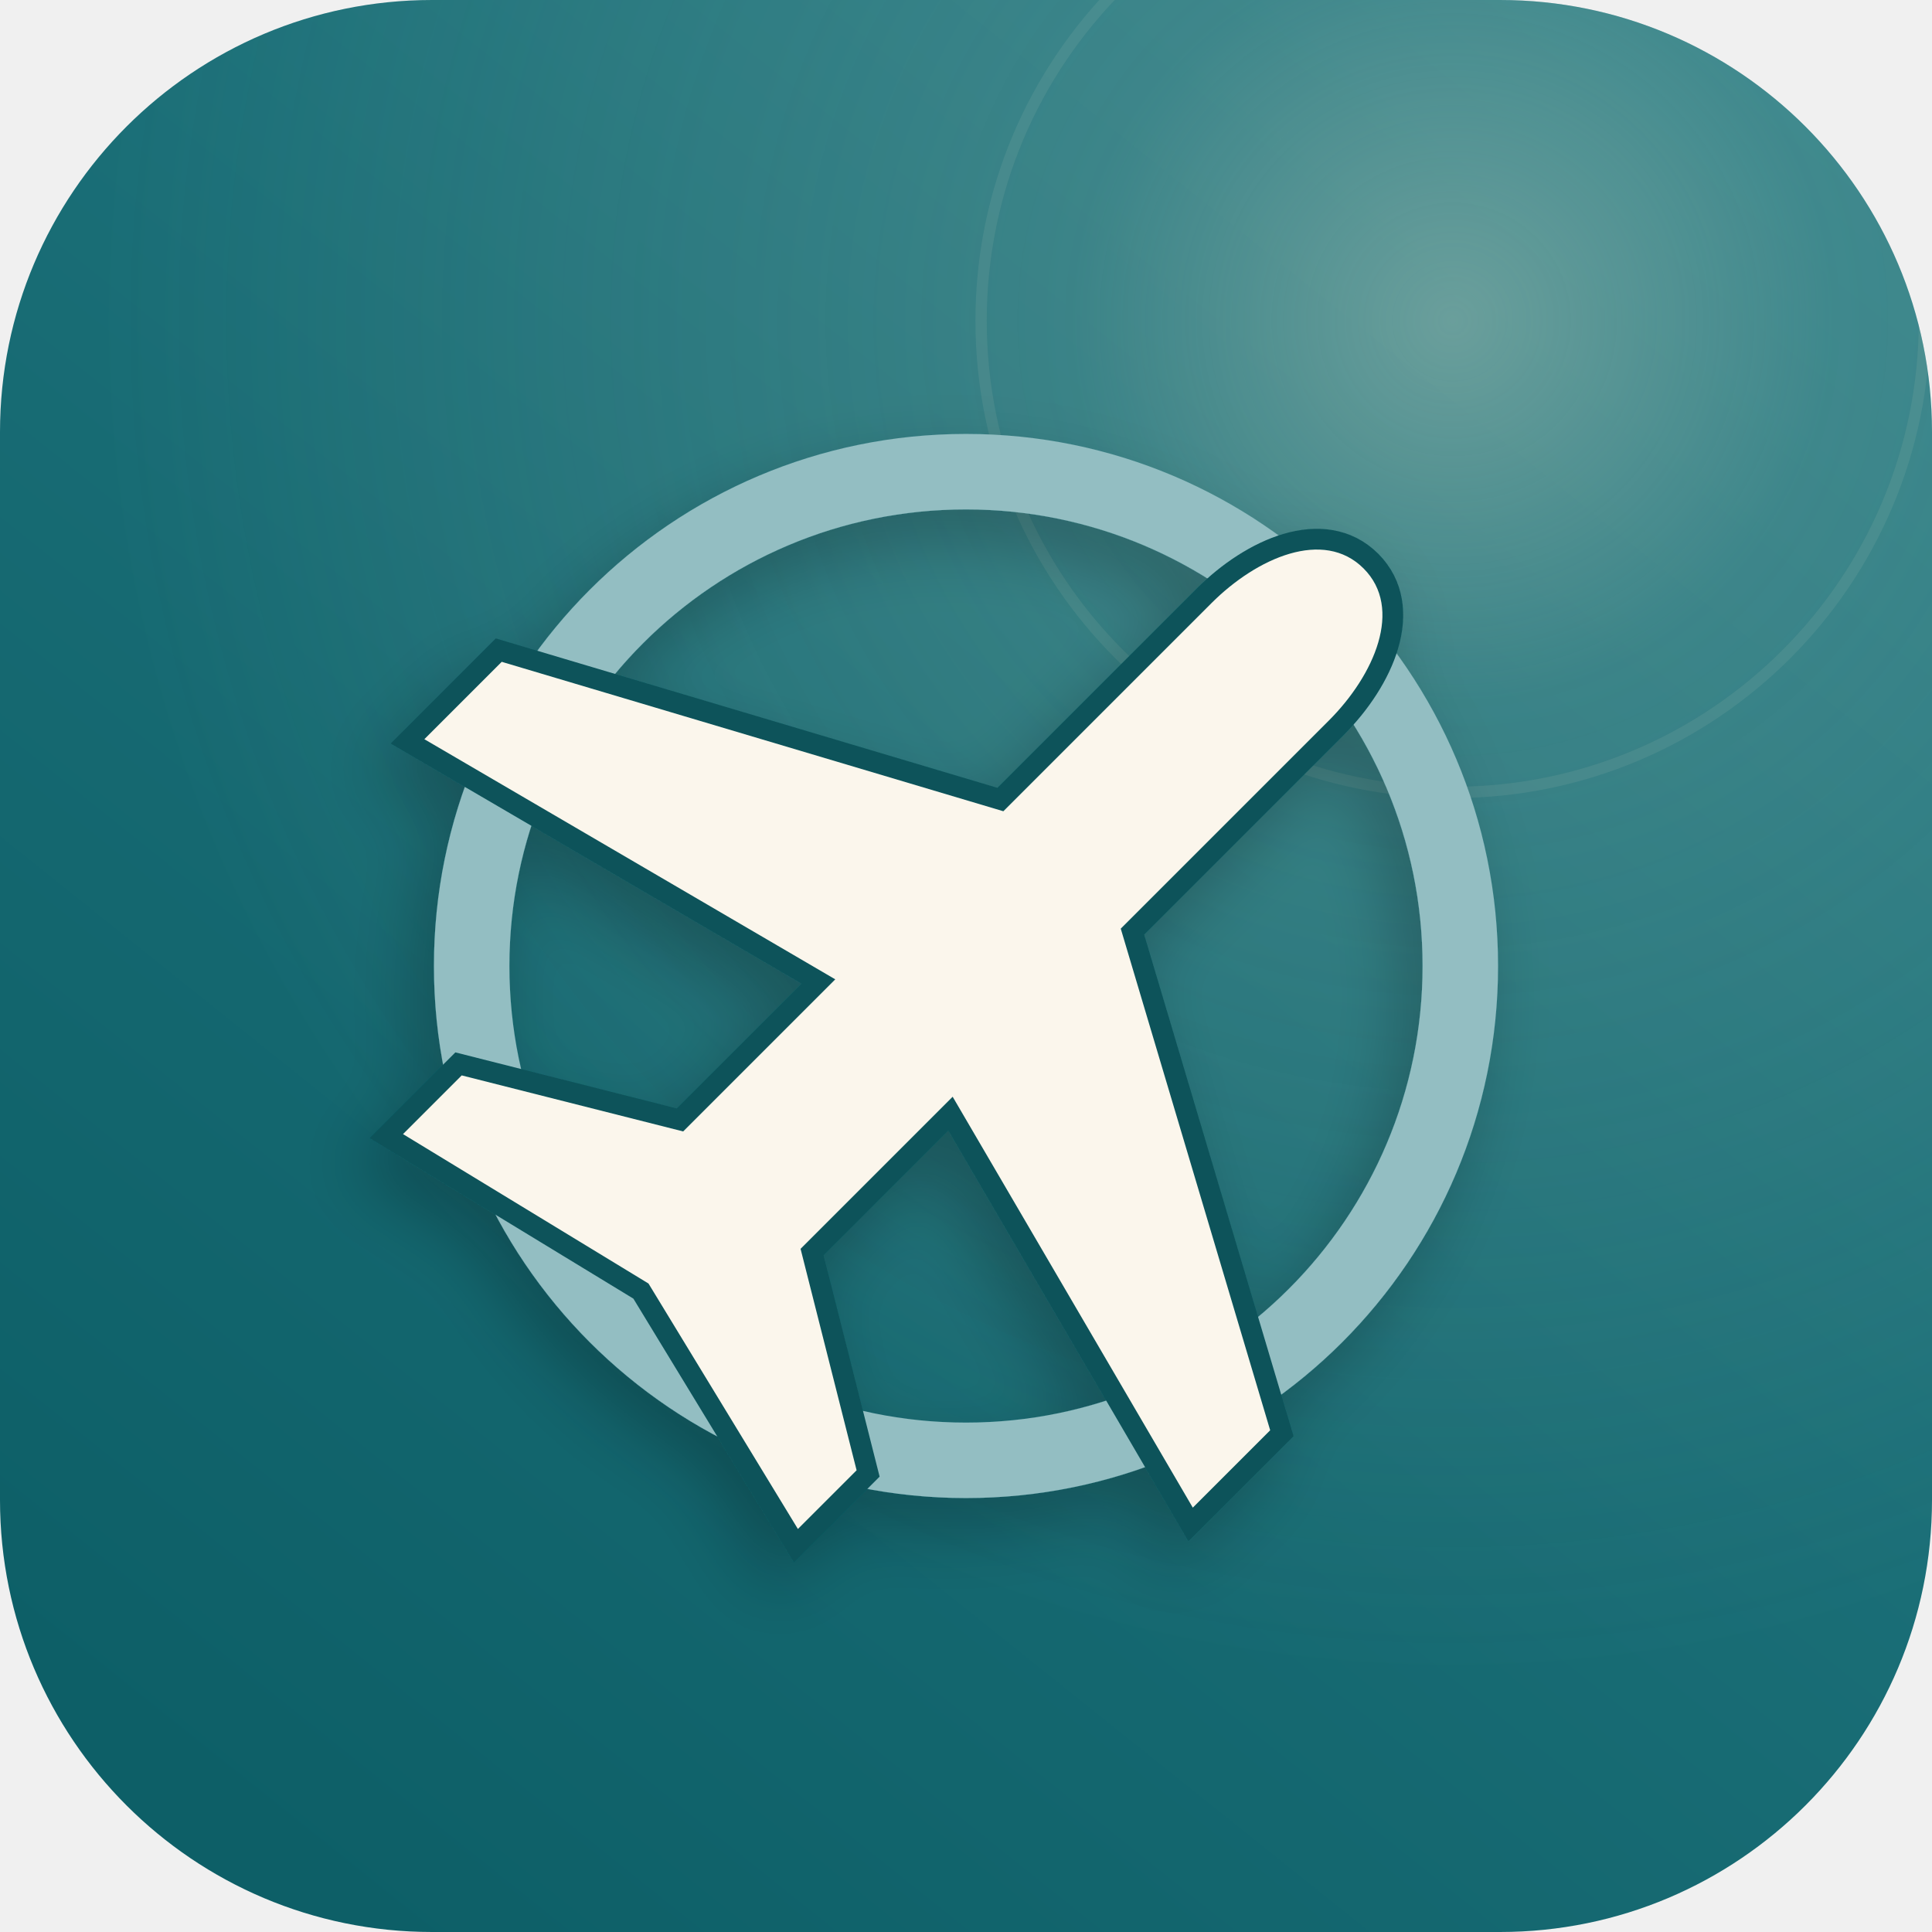
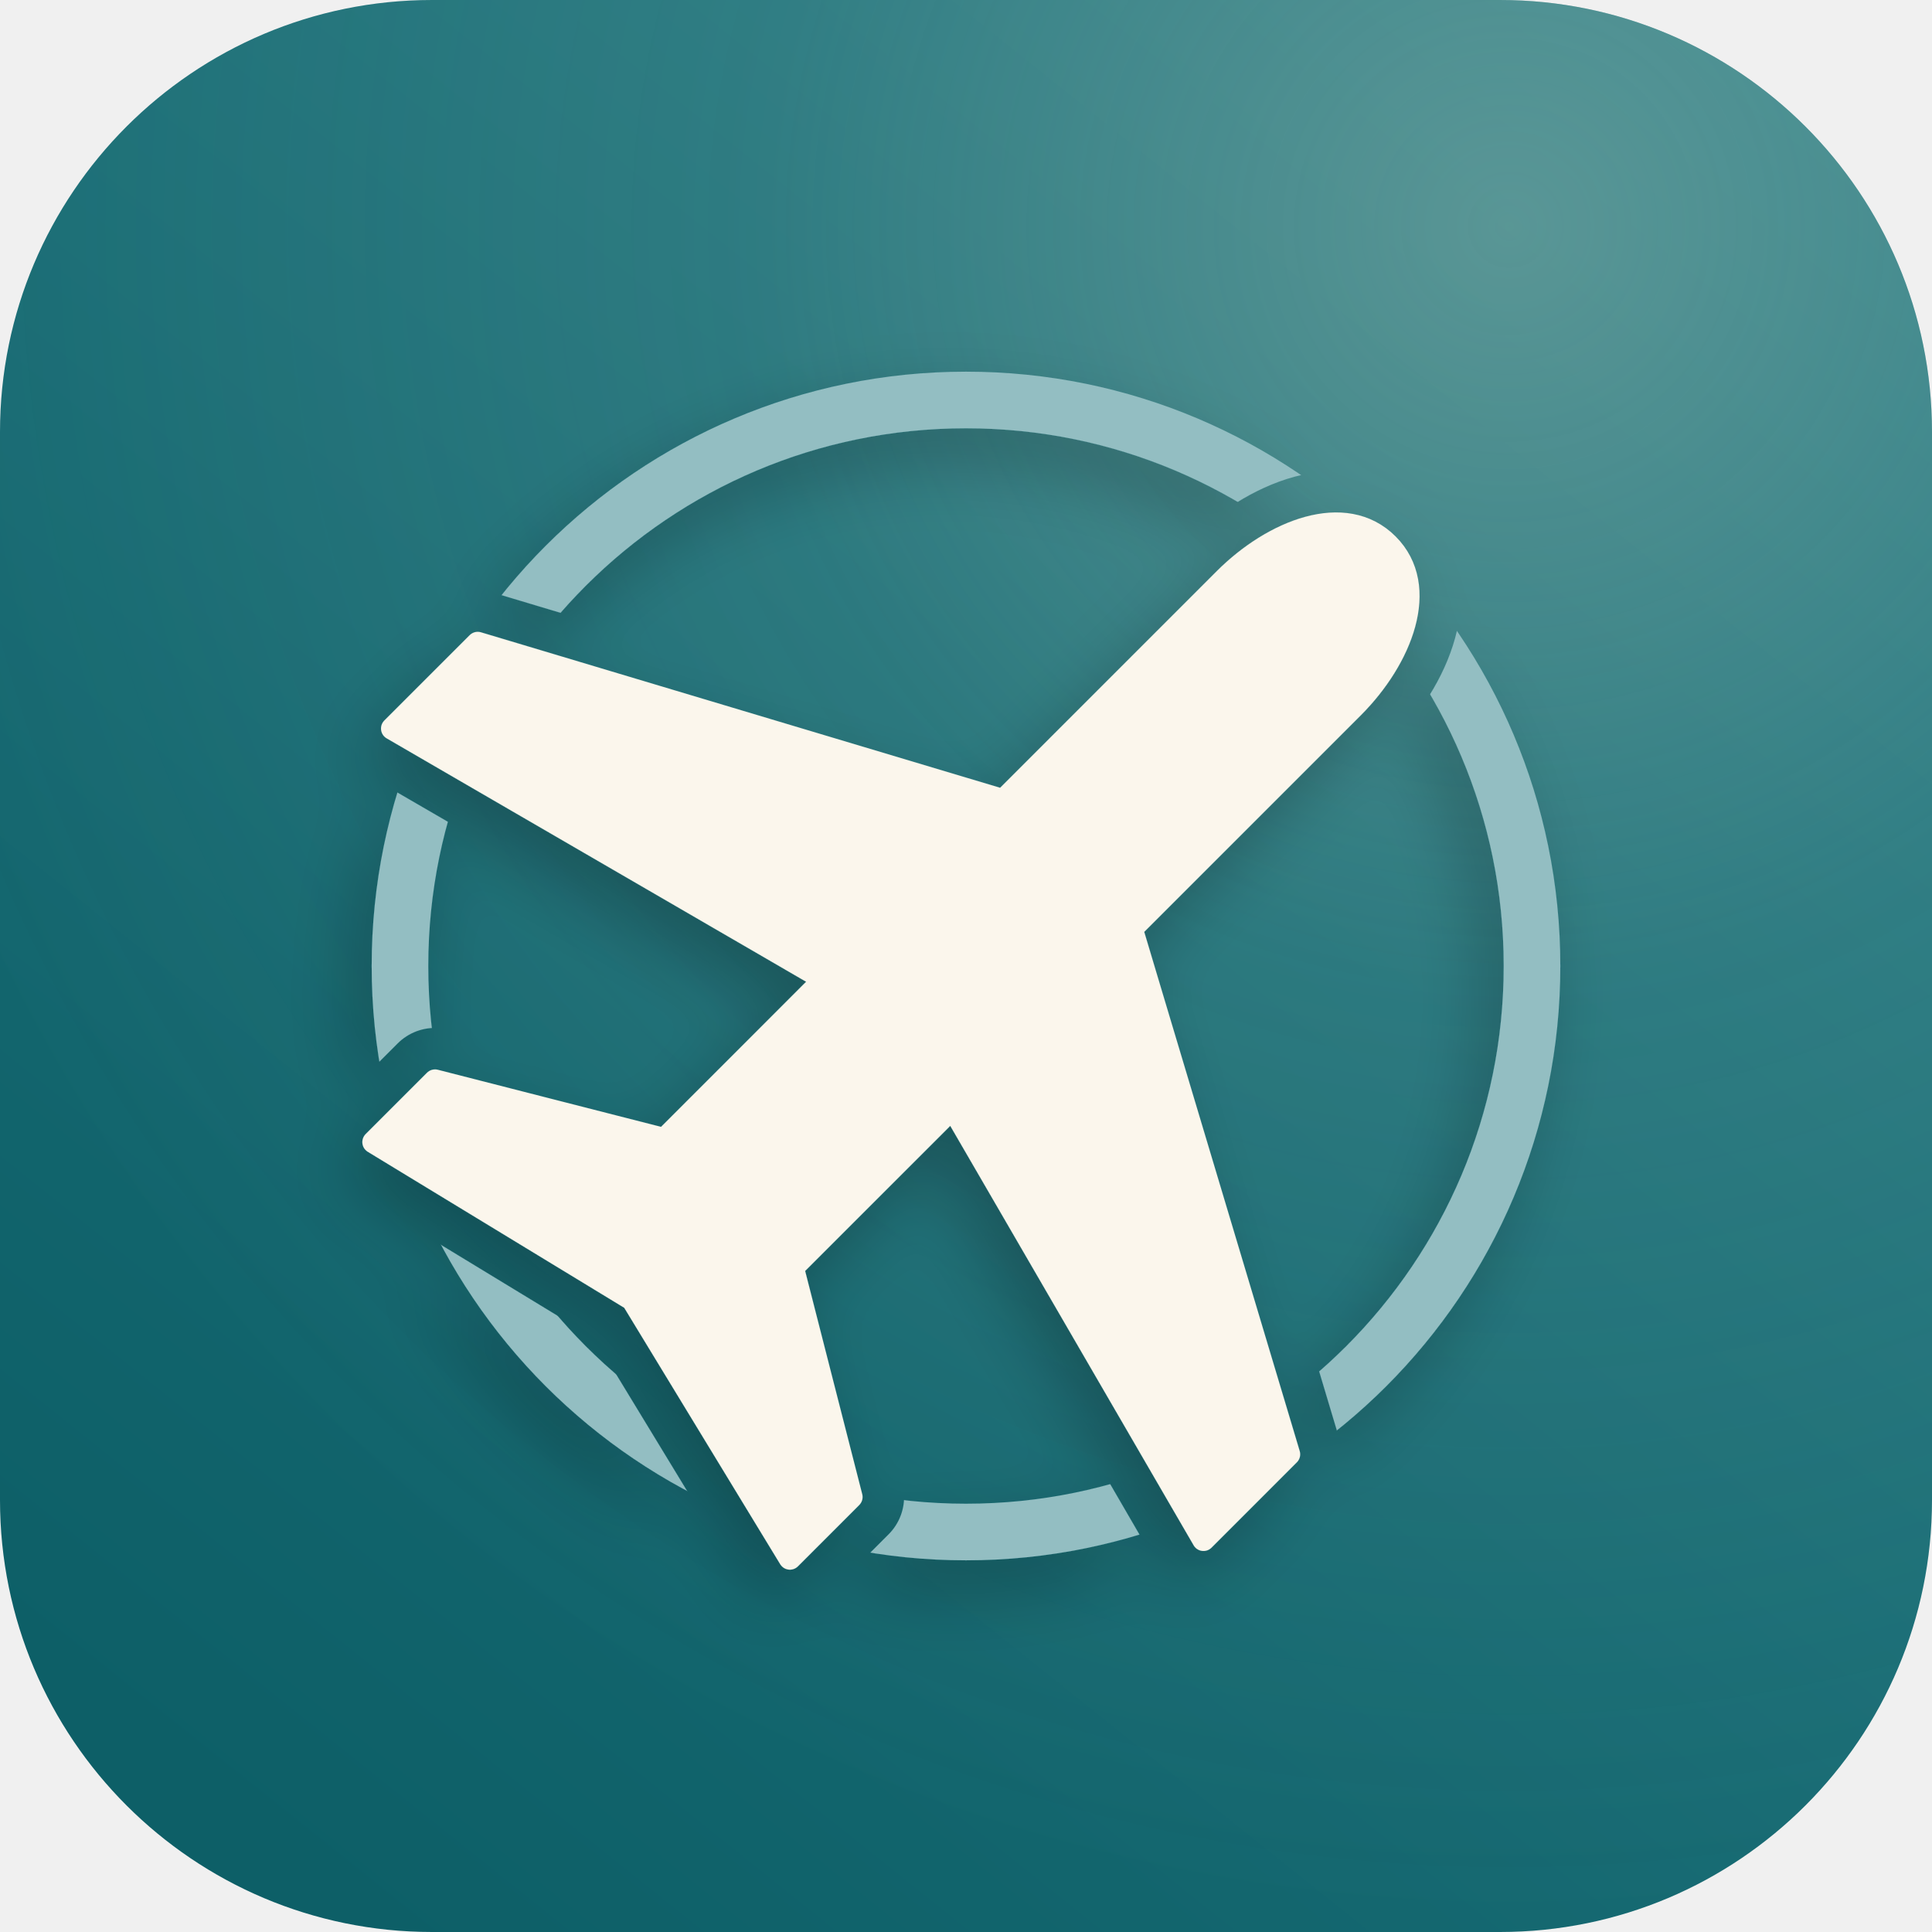
<svg xmlns="http://www.w3.org/2000/svg" viewBox="0 0 1024 1024">
  <defs>
    <linearGradient id="poreia-tile" x1="1" y1="0" x2="0.2" y2="1">
      <stop offset="0" stop-color="#277d86" />
      <stop offset="1" stop-color="#0d5f67" />
    </linearGradient>
-     <radialGradient id="poreia-light" cx="770" cy="170" r="720" gradientUnits="userSpaceOnUse">
-       <stop offset="0" stop-color="#cfd7c3" stop-opacity="0.42" />
-       <stop offset=".28" stop-color="#cfd7c3" stop-opacity="0.16" />
+     <radialGradient id="poreia-light" cx="800" cy="120" r="900" gradientUnits="userSpaceOnUse">
+       <stop offset="0" stop-color="#cfd7c3" stop-opacity="0.32" />
+       <stop offset=".45" stop-color="#cfd7c3" stop-opacity="0.096" />
      <stop offset="1" stop-color="#cfd7c3" stop-opacity="0" />
    </radialGradient>
    <filter id="poreia-lift" x="-20%" y="-20%" width="140%" height="150%">
      <feDropShadow dx="-10" dy="16" stdDeviation="18" flood-color="#000000" flood-opacity="0.24" />
    </filter>
    <clipPath id="poreia-clip">
      <rect width="1024" height="1024" rx="229" />
    </clipPath>
  </defs>
  <rect width="1024" height="1024" rx="229" fill="url(#poreia-tile)" />
  <g clip-path="url(#poreia-clip)">
    <rect width="1024" height="1024" fill="url(#poreia-light)" />
-     <circle cx="770" cy="170" r="250" fill="none" stroke="#cfd7c3" stroke-opacity="0.1" stroke-width="6" />
  </g>
  <g filter="url(#poreia-lift)">
    <g transform="translate(512 512) scale(1) translate(-512 -512)">
-       <circle cx="512" cy="512" r="262" stroke="#93bec2" stroke-width="40" fill="none" />
+       <defs>
+         <mask id="poreia-cut">
+           <rect width="1024" height="1024" fill="white" />
+           <g transform="rotate(45 512 512)">
+             <path d="M512 196 C544 196 560 234 560 270 V436 L816 574 V638 L560 570 V690 L668 754 V800 L512 762 L356 800 V754 L464 690 V570 L208 638 V574 L464 436 V270 C464 234 480 196 512 196Z" fill="black" stroke="black" stroke-width="56" stroke-linejoin="round" />
+           </g>
+         </mask>
+       </defs>
+       <circle cx="512" cy="512" r="300" stroke="#93bec2" stroke-width="30" fill="none" mask="url(#poreia-cut)" />
      <g transform="rotate(45 512 512)">
-         <path d="M512 214 C542 214 556 250 556 284 V440 L800 572 V630 L556 566 V680 L660 742 V786 L512 750 L364 786 V742 L468 680 V566 L224 630 V572 L468 440 V284 C468 250 482 214 512 214Z" fill="#fbf6ec" stroke="#0b535a" stroke-width="22" paint-order="stroke" />
+         <path d="M512 196 C544 196 560 234 560 270 V436 L816 574 V638 L560 570 V690 L668 754 V800 L512 762 L356 800 V754 L464 690 V570 L208 638 V574 L464 436 V270 C464 234 480 196 512 196Z" fill="#fbf6ec" stroke="#fbf6ec" stroke-width="12" stroke-linejoin="round" />
      </g>
    </g>
  </g>
</svg>
